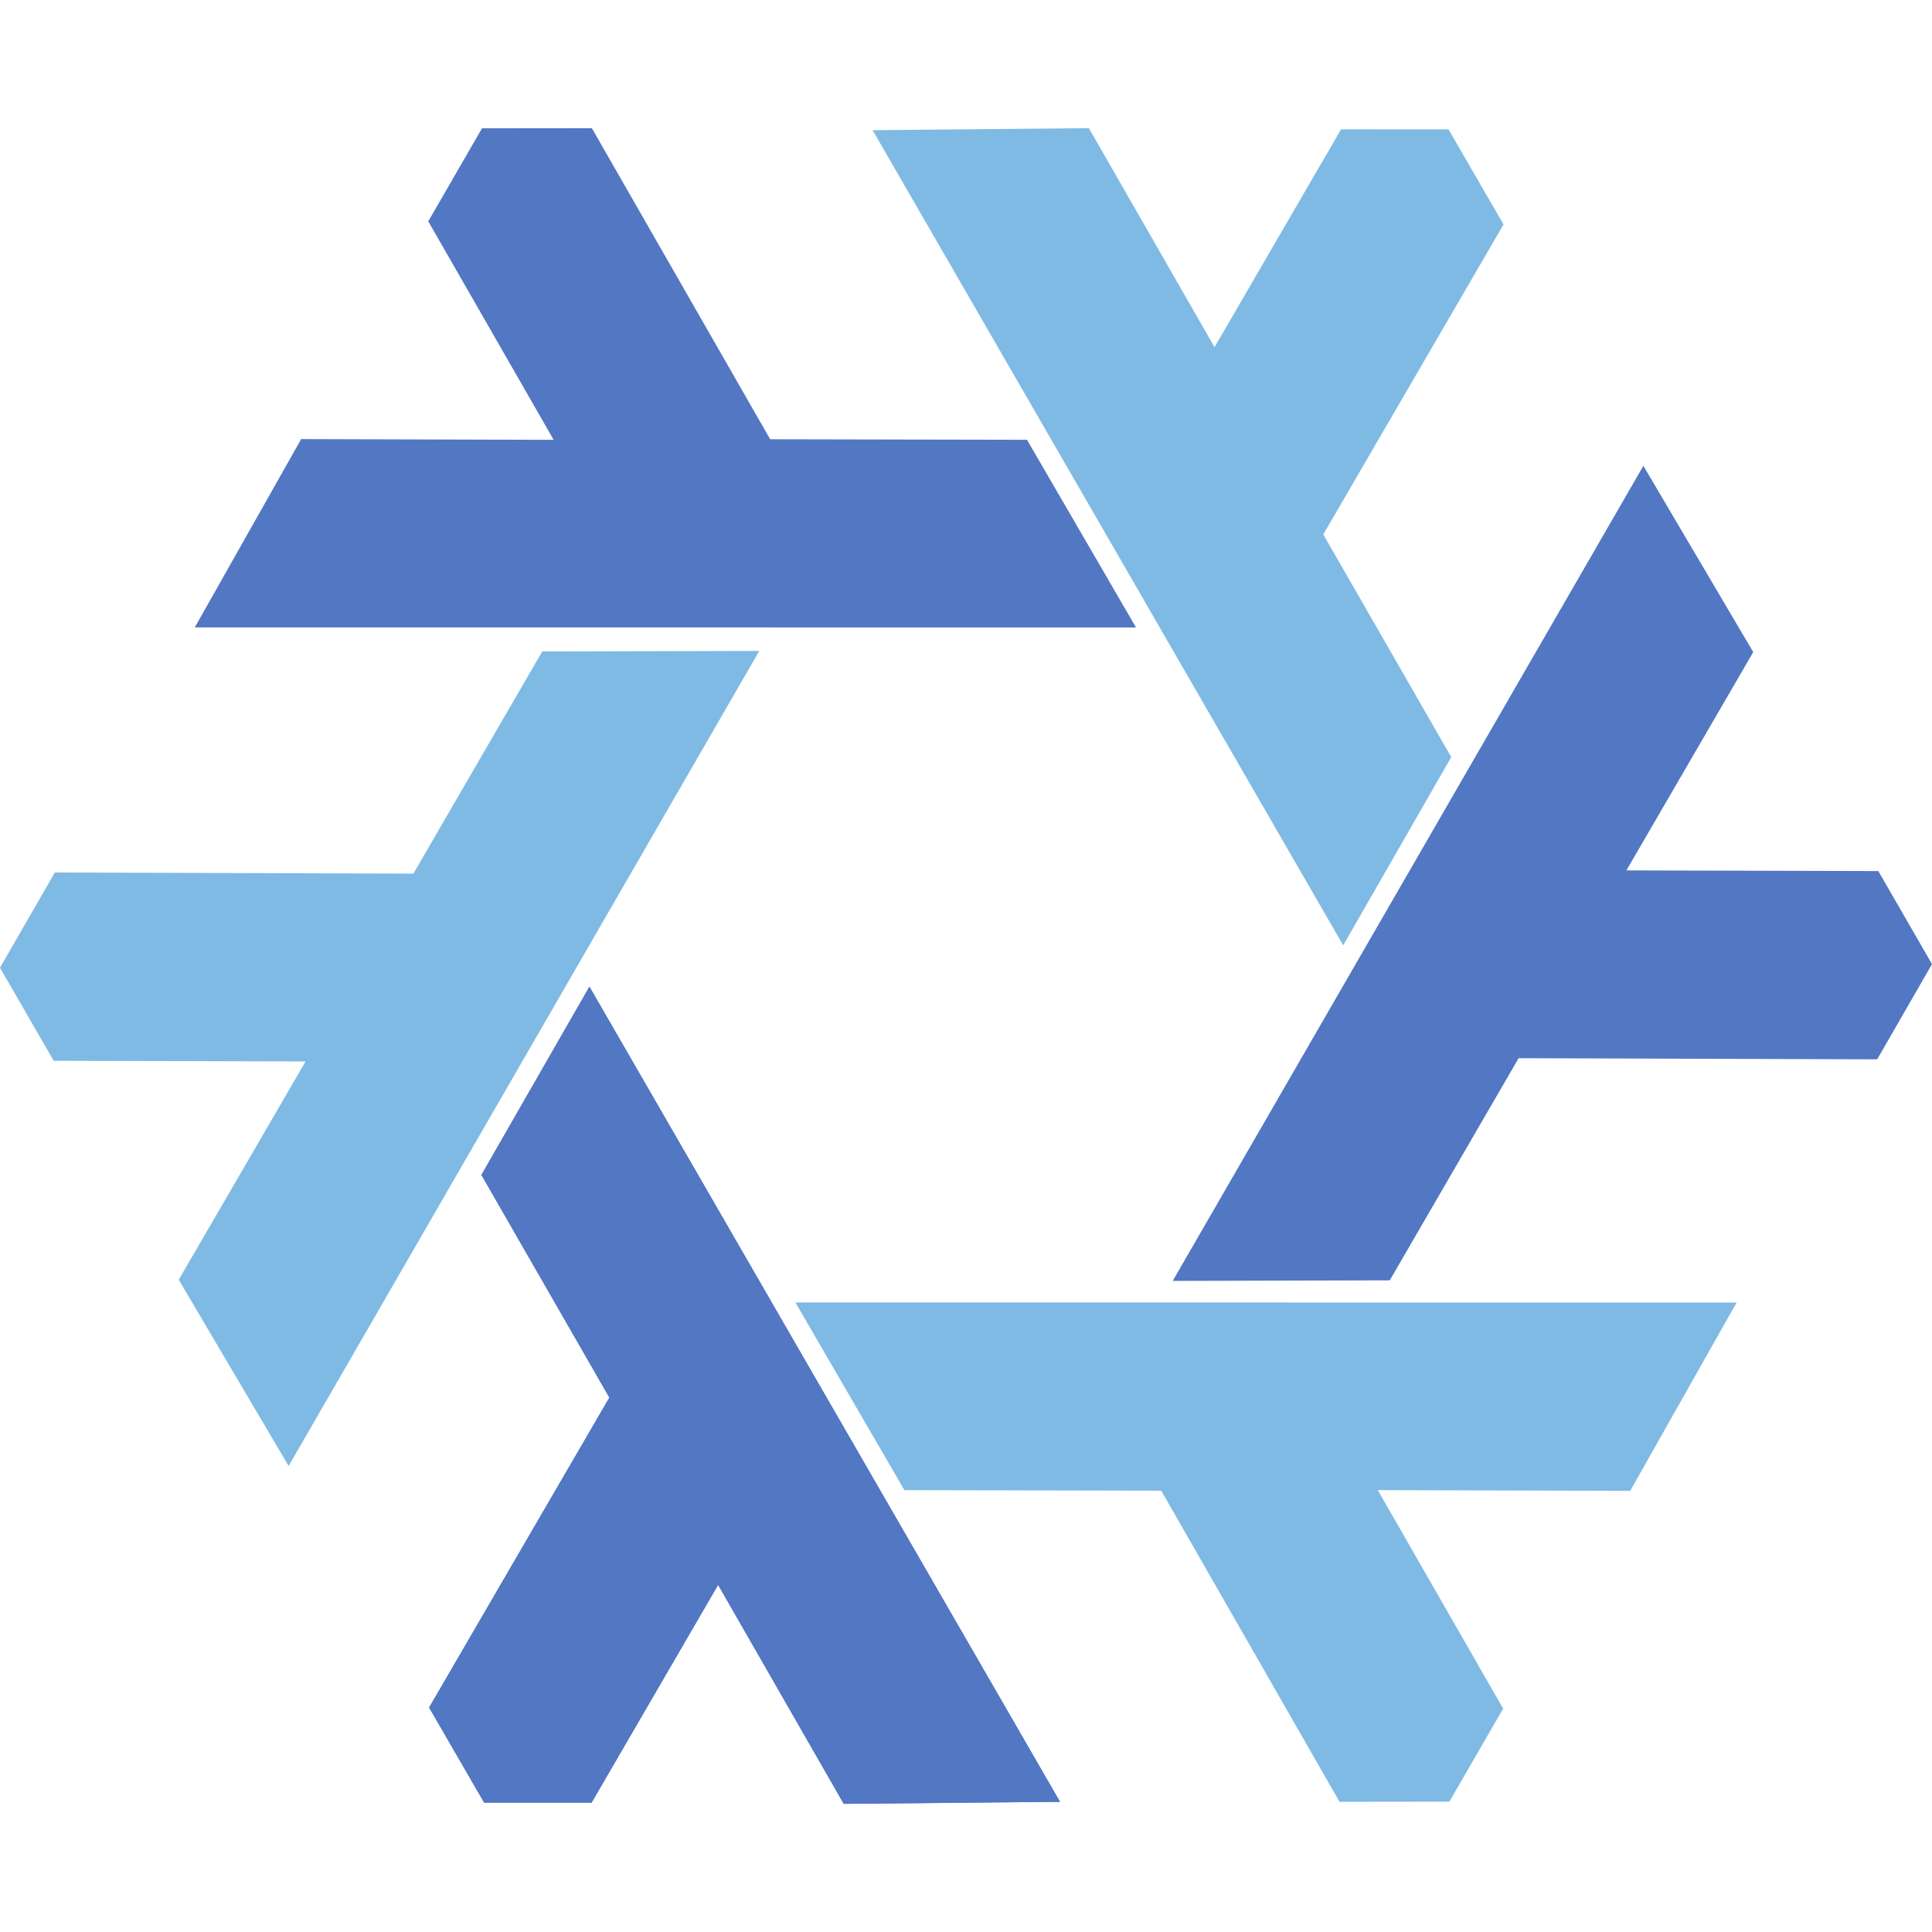
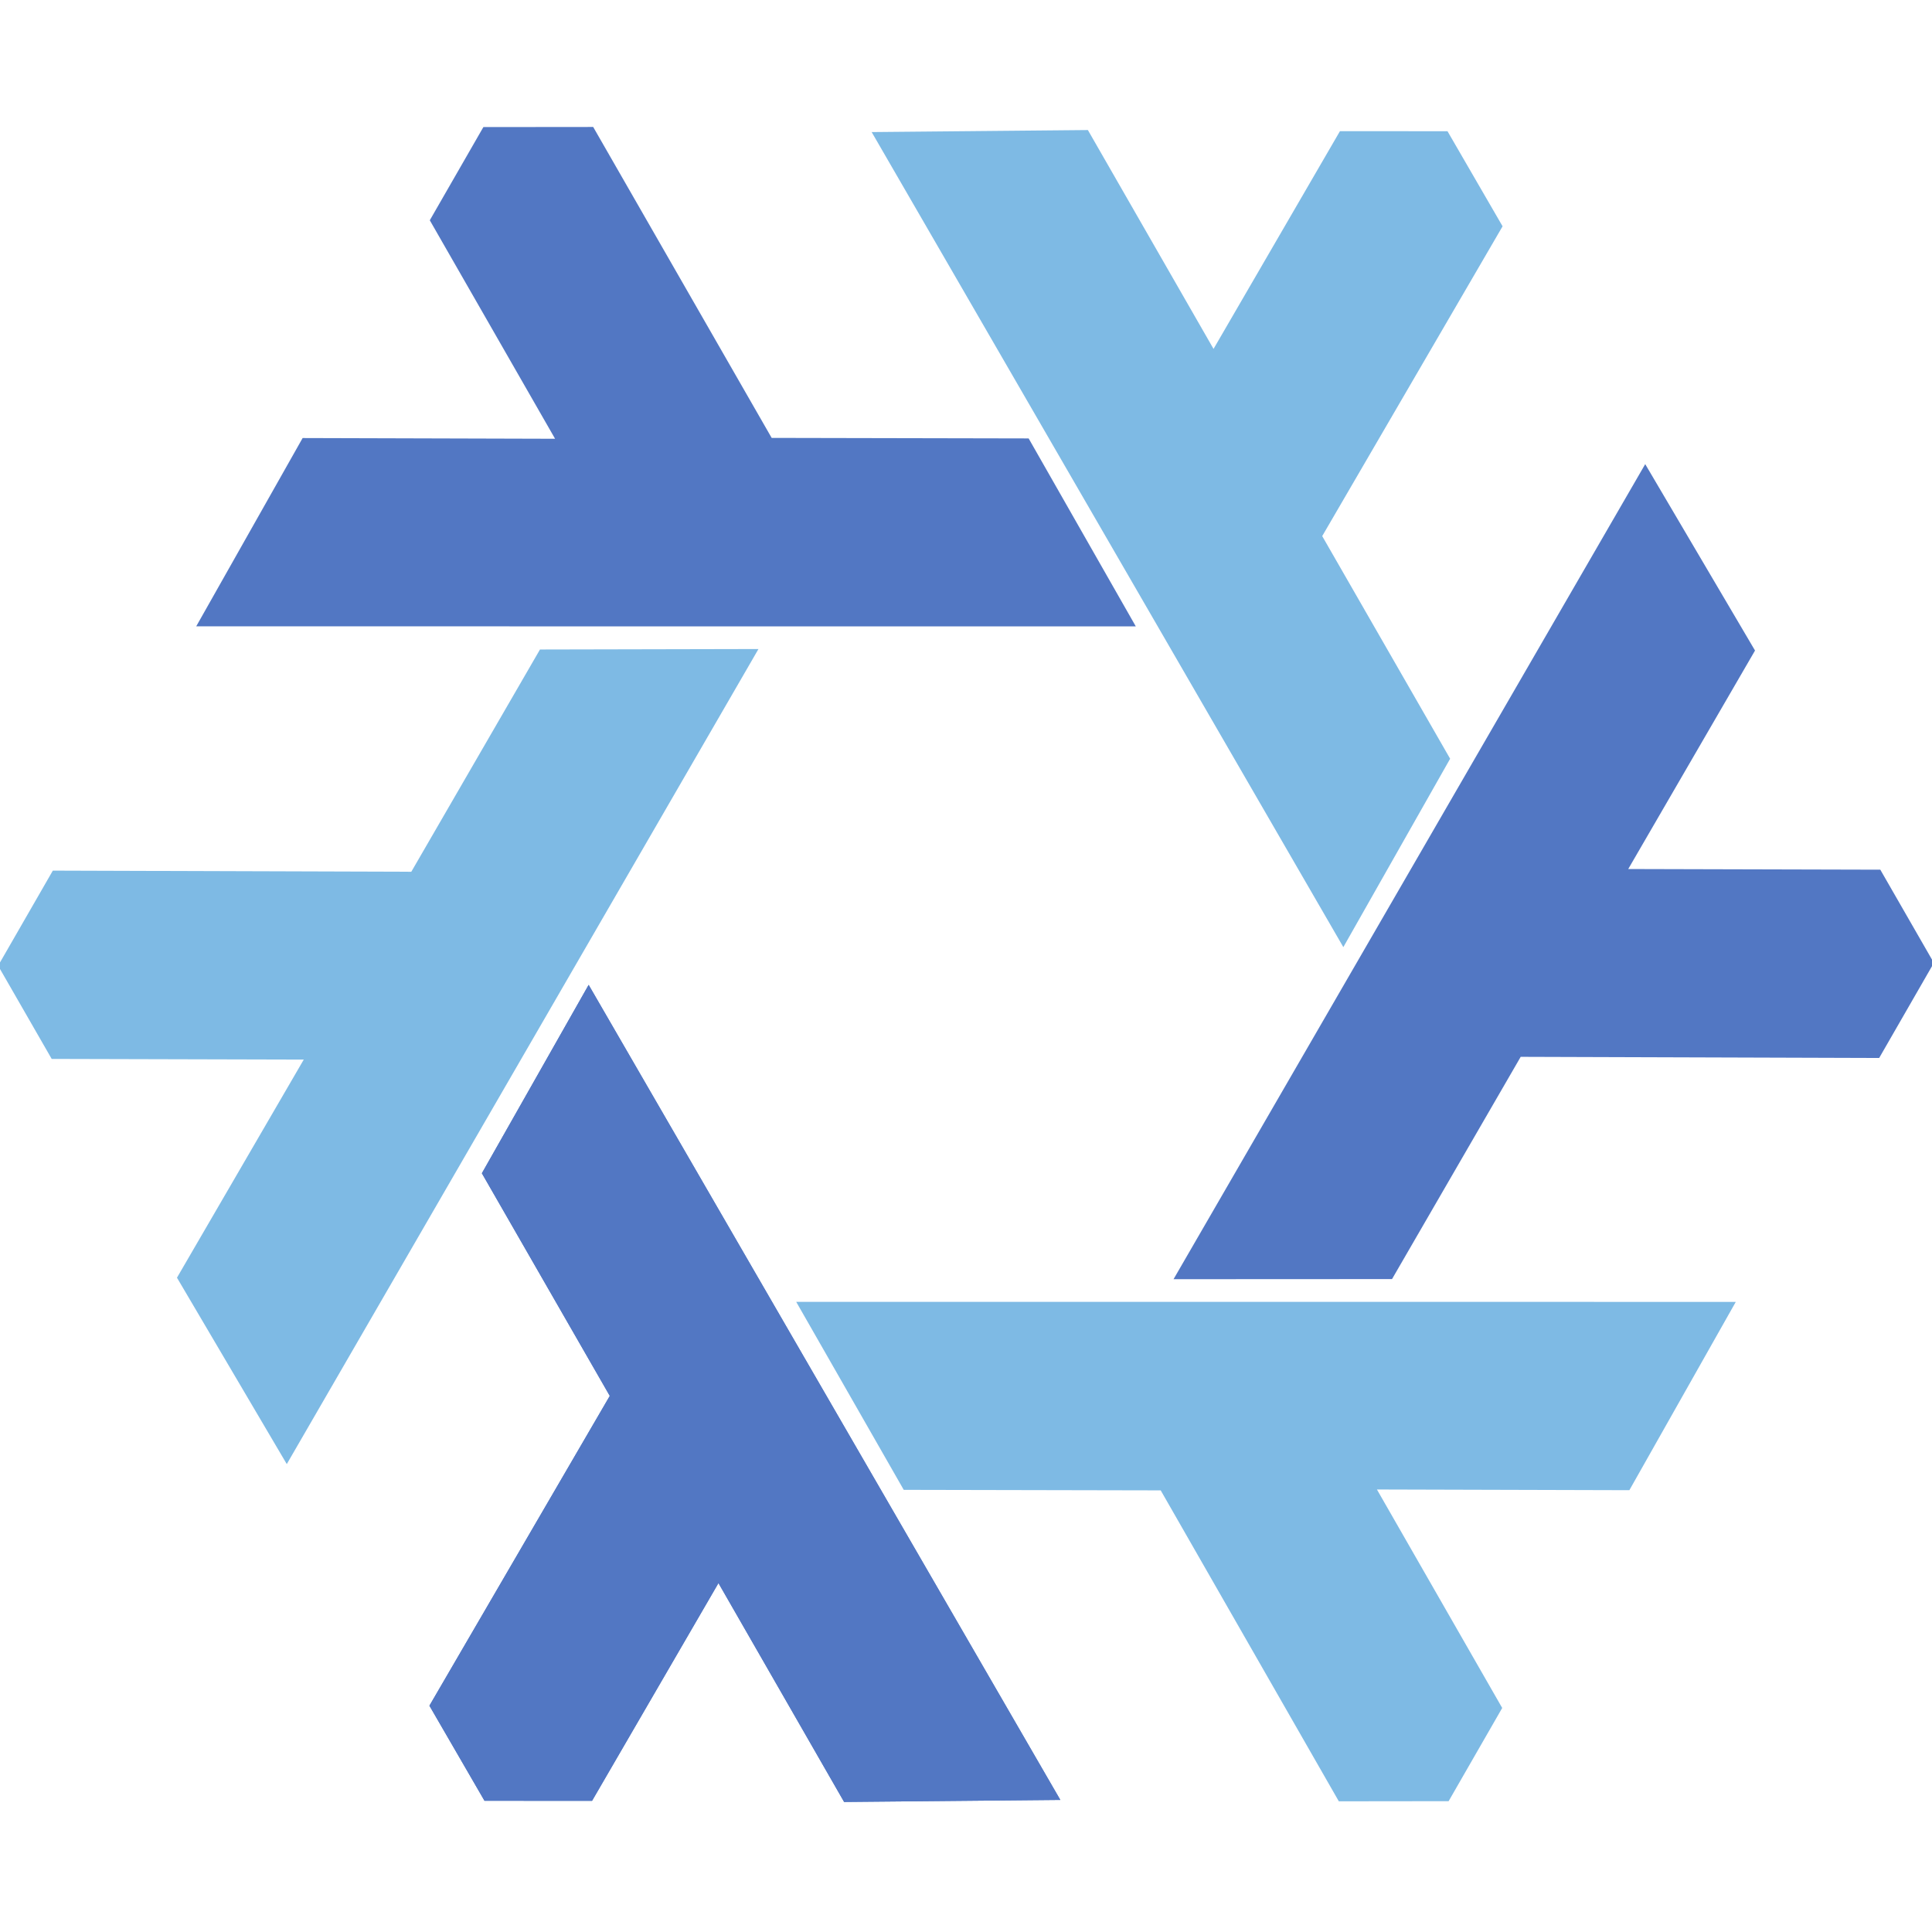
- <svg xmlns="http://www.w3.org/2000/svg" height="512" width="512">
-   <g fill-rule="evenodd" transform="matrix(1.275653 0 0 -1.275653 -.000008 478.0345)">
-     <path d="m122.453 169.761 97.758-169.34-44.926-.422-26.101 45.496-26.286-45.25-22.32.008-11.433 19.75 37.449 64.394-26.582 46.258z" fill="#5277c3" />
-     <path d="m157.738 239.515-97.777-169.332-22.828 38.699 26.351 45.347-52.332.137-11.152 19.336 11.391 19.777 74.488-.234 26.769 46.152z" fill="#7ebae4" />
-     <path d="m165.238 104.155 195.532-.012-22.098-39.117-52.449.145 26.047-45.387-11.168-19.328-22.825-.027-37.039 64.629-53.355.109z" fill="#7ebae4" />
-     <path d="m279.043 178.35-97.758 169.34 44.926.422 26.101-45.496 26.286 45.254 22.32-.008 11.434-19.754-37.45-64.39 26.582-46.262z" fill="#7ebae4" />
-     <g fill="#5277c3">
-       <path d="m122.453 169.761 97.758-169.34-44.926-.422-26.101 45.496-26.286-45.25-22.32.008-11.433 19.75 37.449 64.394-26.582 46.258z" />
-       <path d="m236 244.386-195.535.011 22.101 39.118 52.45-.149-26.047 45.391 11.168 19.328 22.82.023 37.043-64.625 53.352-.109z" />
-       <path d="m243.625 108.636 97.777 169.328 22.825-38.696-26.348-45.351 52.332-.137 11.152-19.336-11.39-19.777-74.489.238-26.769-46.152z" />
-     </g>
-   </g>
+ <svg xmlns="http://www.w3.org/2000/svg" width="512" height="512" version="1.1" viewBox="0 0 512 512">
+   <path d="m156 261 125 216-57.3 0.538-33.3-58-33.5 57.7-28.5-0.01-14.6-25.2 47.8-82.1-33.9-59z" fill="#5277c3" />
+   <path d="m201 172-125 216-29.1-49.4 33.6-57.8-66.8-0.175-14.2-24.7 14.5-25.2 95 0.299 34.1-58.9z" fill="#7ebae4" />
+   <path d="m211 345 249 0.015-28.2 49.9-66.9-0.185 33.2 57.9-14.2 24.7-29.1 0.034-47.2-82.4-68.1-0.139z" fill="#7ebae4" />
+   <path d="m356 251-125-216 57.3-0.538 33.3 58 33.5-57.7 28.5 0.01 14.6 25.2-47.8 82.1 33.9 59z" fill="#7ebae4" />
+   <path d="m156 261 125 216-57.3 0.538-33.3-58-33.5 57.7-28.5-0.01-14.6-25.2 47.8-82.1-33.9-59z" fill="#5277c3" />
+   <path d="m301 166-249-0.014 28.2-49.9 66.9 0.19-33.2-57.9 14.2-24.7 29.1-0.029 47.3 82.4 68.1 0.139z" fill="#5277c3" />
+   <path d="m311 339 125-216 29.1 49.4-33.6 57.9 66.8 0.175 14.2 24.7-14.5 25.2-95-0.304-34.1 58.9z" fill="#5277c3" />
</svg>
